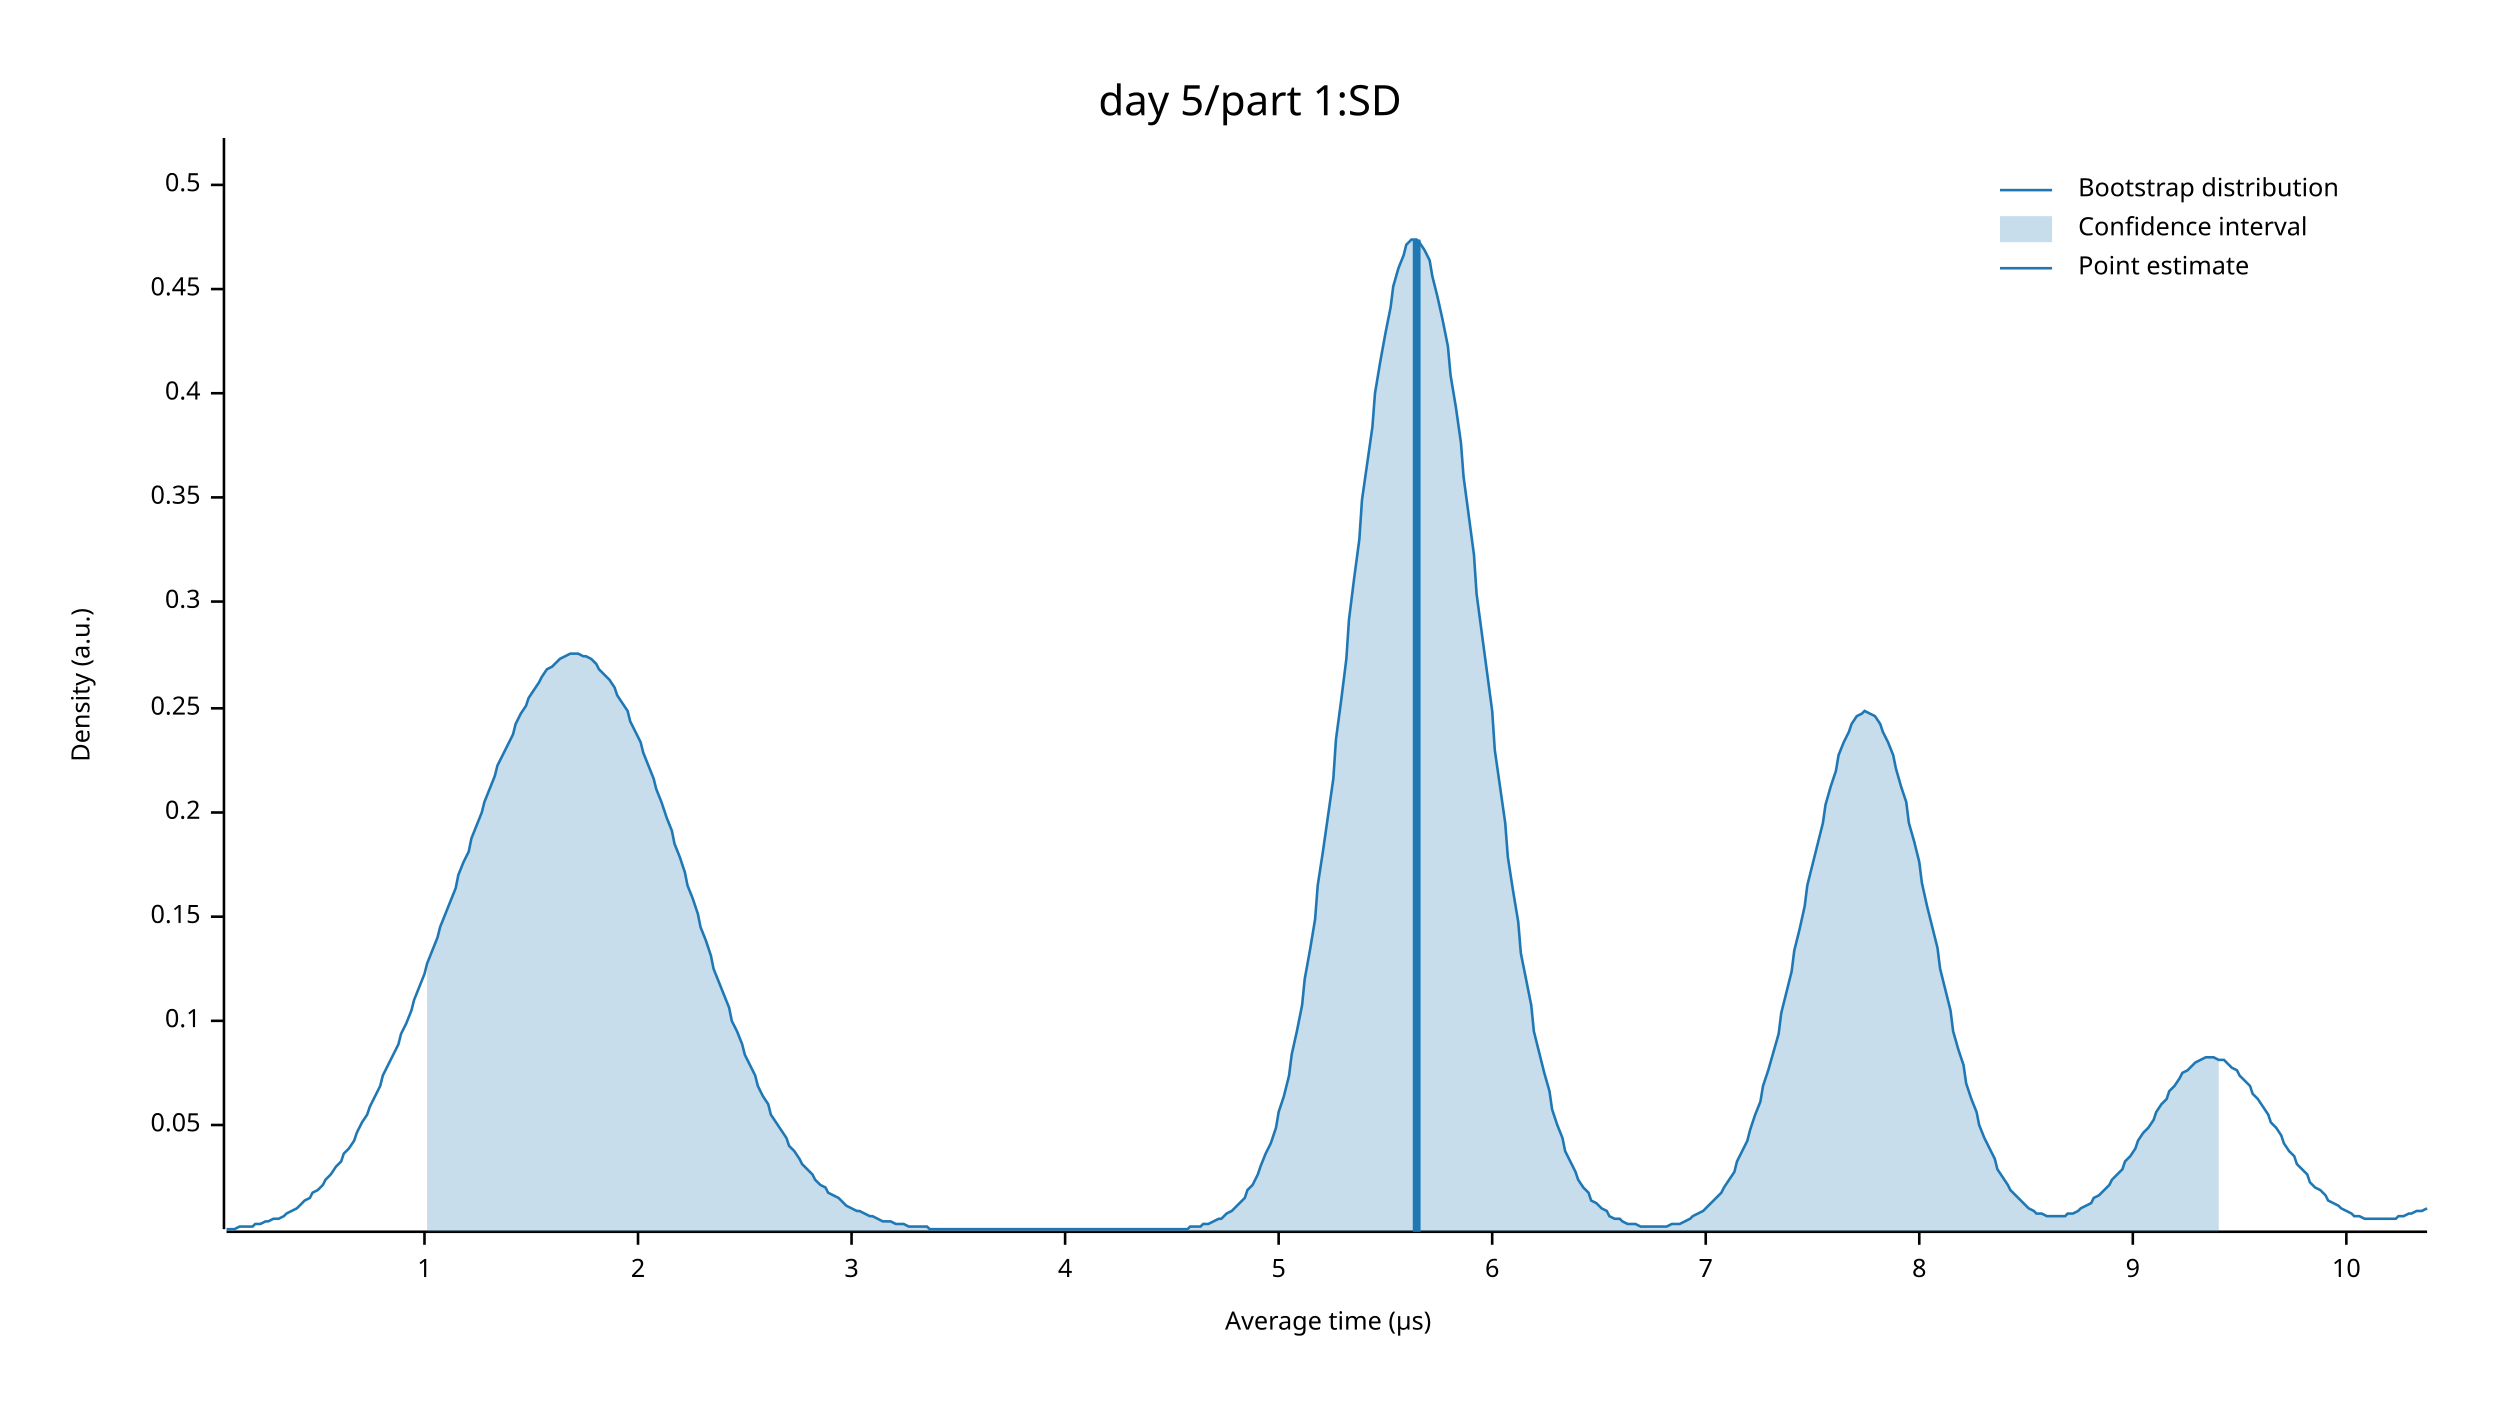
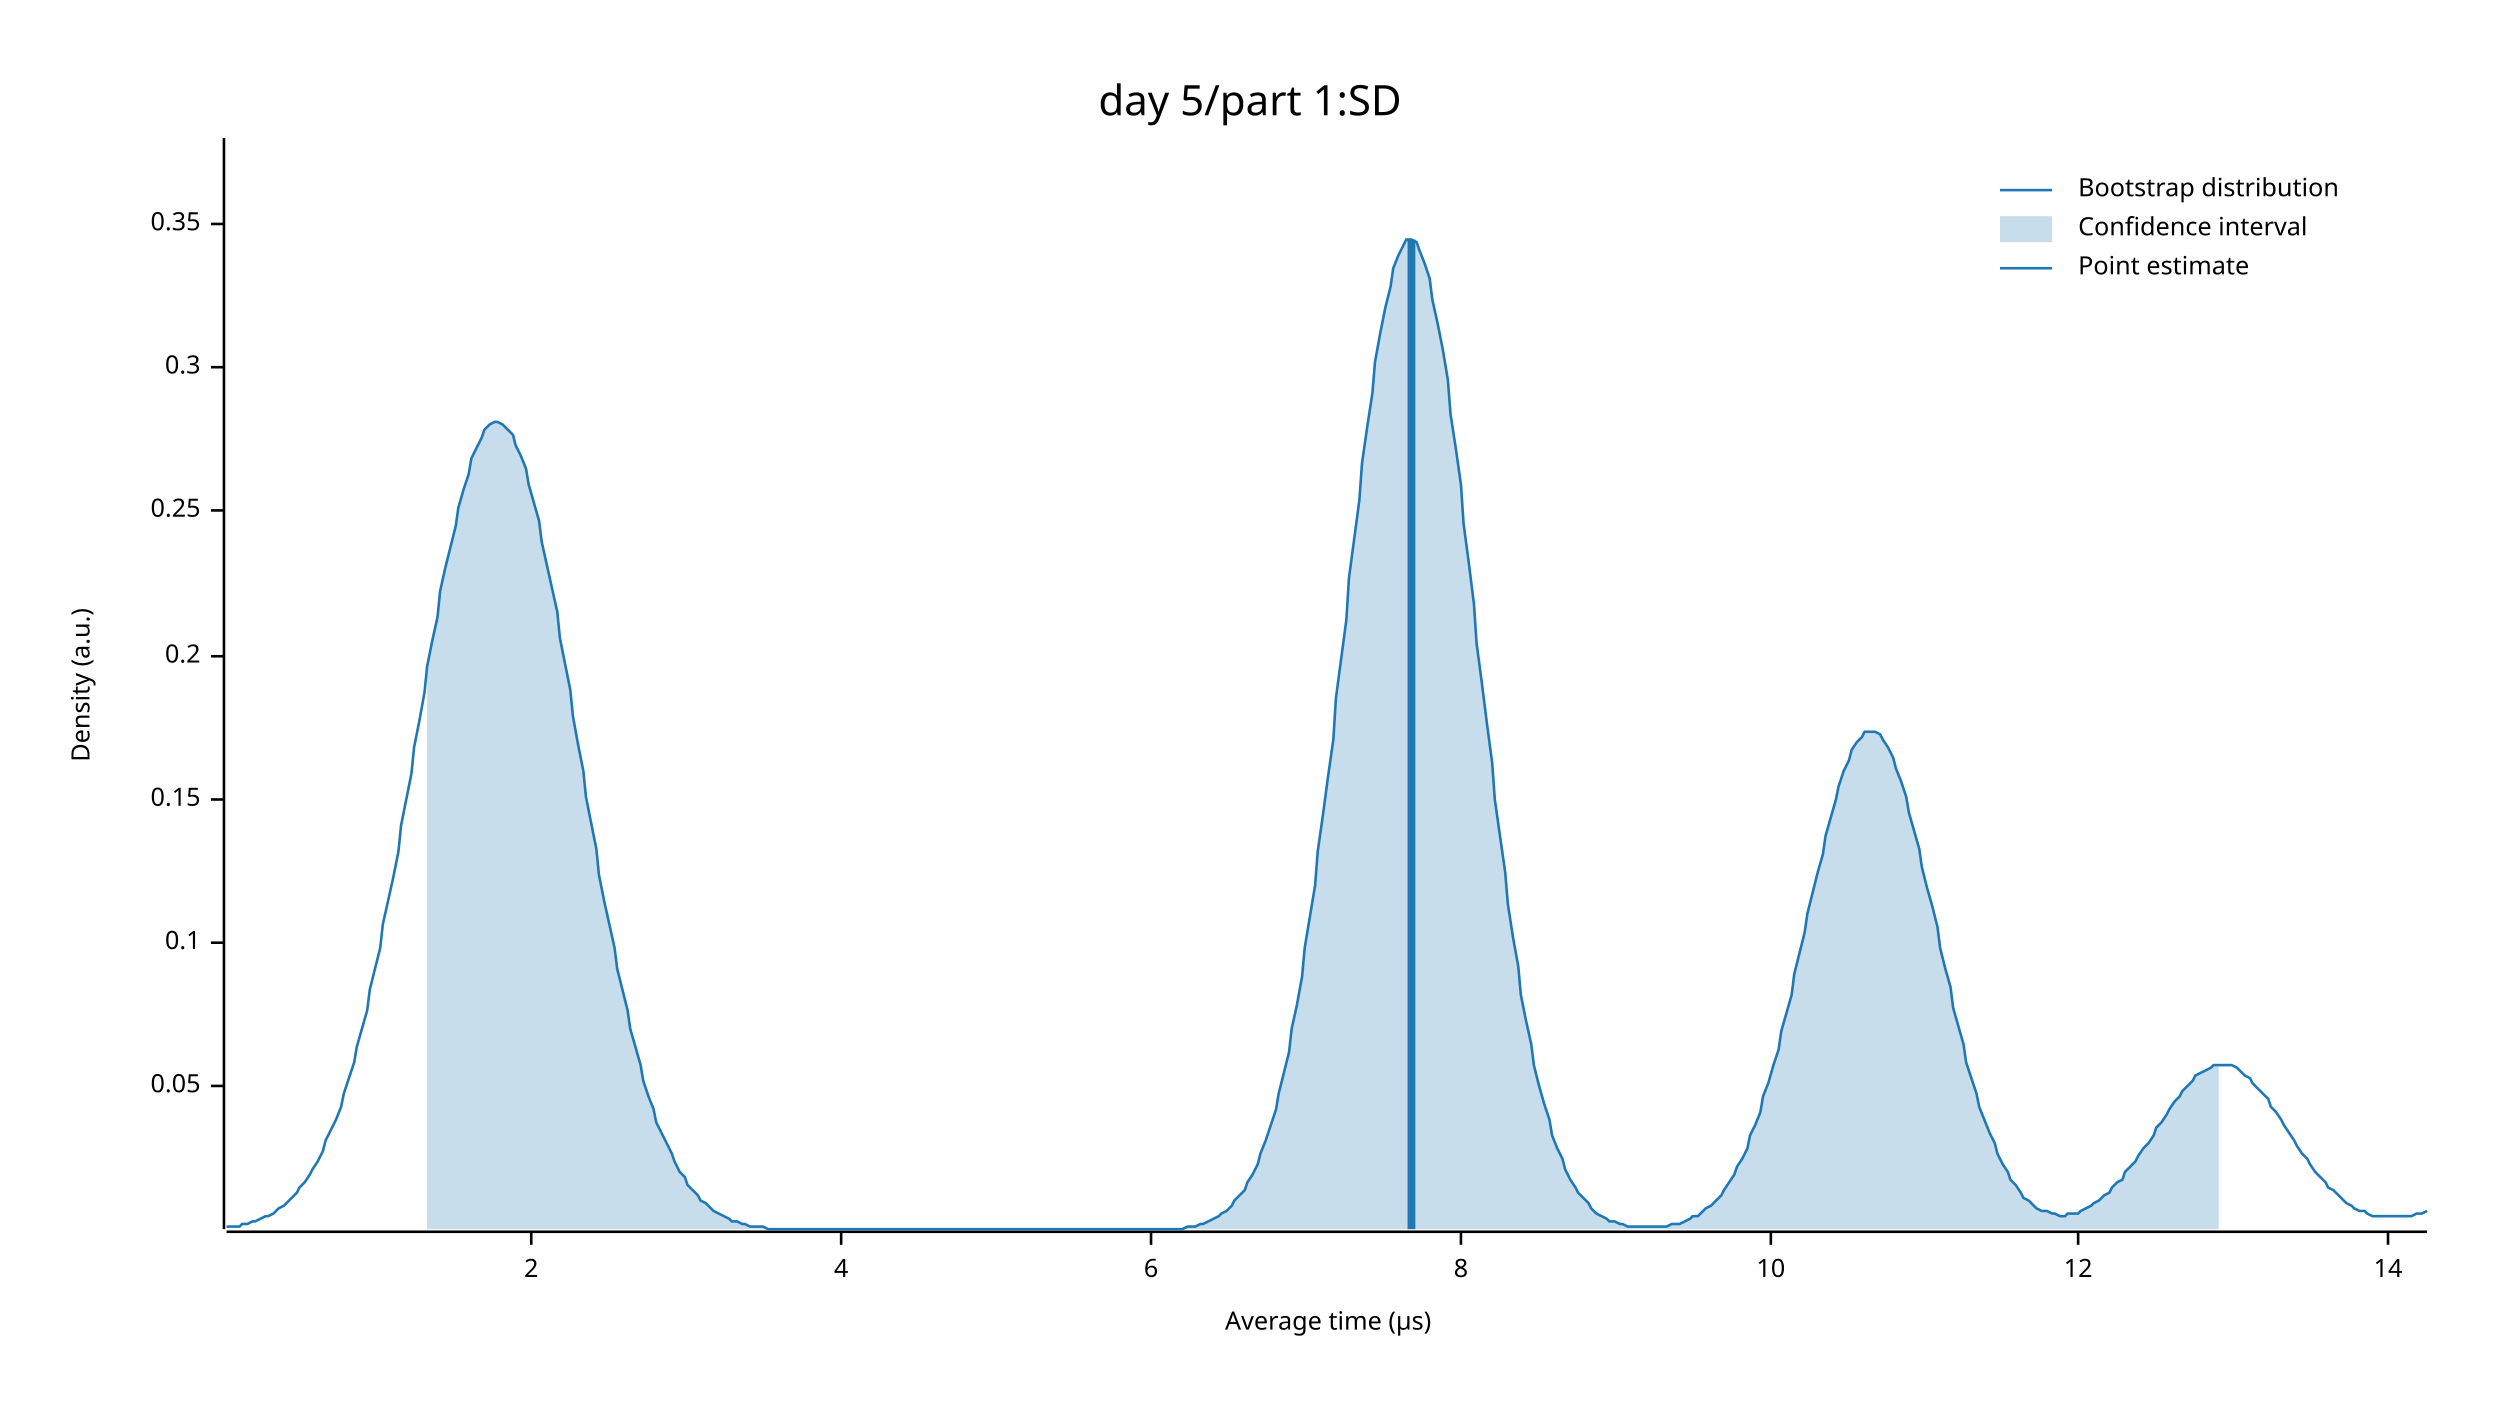
<svg xmlns="http://www.w3.org/2000/svg" width="960" height="540" viewBox="0 0 960 540">
  <text x="480" y="32" dy="0.76em" text-anchor="middle" font-family="sans-serif" font-size="16.129" opacity="1" fill="#000000">
day 5/part 1:SD
</text>
  <text x="27" y="263" dy="0.76em" text-anchor="middle" font-family="sans-serif" font-size="9.677" opacity="1" fill="#000000" transform="rotate(270, 27, 263)">
Density (a.u.)
</text>
  <text x="510" y="513" dy="-0.5ex" text-anchor="middle" font-family="sans-serif" font-size="9.677" opacity="1" fill="#000000">
Average time (µs)
</text>
  <polyline fill="none" opacity="1" stroke="#000000" stroke-width="1" points="86,53 86,472 " />
-   <text x="77" y="432" dy="0.5ex" text-anchor="end" font-family="sans-serif" font-size="9.677" opacity="1" fill="#000000">
+   <text x="77" y="417" dy="0.5ex" text-anchor="end" font-family="sans-serif" font-size="9.677" opacity="1" fill="#000000">
0.05
</text>
-   <polyline fill="none" opacity="1" stroke="#000000" stroke-width="1" points="81,432 86,432 " />
-   <text x="77" y="392" dy="0.5ex" text-anchor="end" font-family="sans-serif" font-size="9.677" opacity="1" fill="#000000">
+   <polyline fill="none" opacity="1" stroke="#000000" stroke-width="1" points="81,417 86,417 " />
+   <text x="77" y="362" dy="0.5ex" text-anchor="end" font-family="sans-serif" font-size="9.677" opacity="1" fill="#000000">
0.1
</text>
-   <polyline fill="none" opacity="1" stroke="#000000" stroke-width="1" points="81,392 86,392 " />
-   <text x="77" y="352" dy="0.5ex" text-anchor="end" font-family="sans-serif" font-size="9.677" opacity="1" fill="#000000">
+   <polyline fill="none" opacity="1" stroke="#000000" stroke-width="1" points="81,362 86,362 " />
+   <text x="77" y="307" dy="0.5ex" text-anchor="end" font-family="sans-serif" font-size="9.677" opacity="1" fill="#000000">
0.15
</text>
-   <polyline fill="none" opacity="1" stroke="#000000" stroke-width="1" points="81,352 86,352 " />
-   <text x="77" y="312" dy="0.5ex" text-anchor="end" font-family="sans-serif" font-size="9.677" opacity="1" fill="#000000">
+   <polyline fill="none" opacity="1" stroke="#000000" stroke-width="1" points="81,307 86,307 " />
+   <text x="77" y="252" dy="0.5ex" text-anchor="end" font-family="sans-serif" font-size="9.677" opacity="1" fill="#000000">
0.2
</text>
-   <polyline fill="none" opacity="1" stroke="#000000" stroke-width="1" points="81,312 86,312 " />
-   <text x="77" y="272" dy="0.5ex" text-anchor="end" font-family="sans-serif" font-size="9.677" opacity="1" fill="#000000">
+   <polyline fill="none" opacity="1" stroke="#000000" stroke-width="1" points="81,252 86,252 " />
+   <text x="77" y="196" dy="0.5ex" text-anchor="end" font-family="sans-serif" font-size="9.677" opacity="1" fill="#000000">
0.25
</text>
-   <polyline fill="none" opacity="1" stroke="#000000" stroke-width="1" points="81,272 86,272 " />
-   <text x="77" y="231" dy="0.5ex" text-anchor="end" font-family="sans-serif" font-size="9.677" opacity="1" fill="#000000">
+   <polyline fill="none" opacity="1" stroke="#000000" stroke-width="1" points="81,196 86,196 " />
+   <text x="77" y="141" dy="0.5ex" text-anchor="end" font-family="sans-serif" font-size="9.677" opacity="1" fill="#000000">
0.3
</text>
-   <polyline fill="none" opacity="1" stroke="#000000" stroke-width="1" points="81,231 86,231 " />
-   <text x="77" y="191" dy="0.5ex" text-anchor="end" font-family="sans-serif" font-size="9.677" opacity="1" fill="#000000">
+   <polyline fill="none" opacity="1" stroke="#000000" stroke-width="1" points="81,141 86,141 " />
+   <text x="77" y="86" dy="0.5ex" text-anchor="end" font-family="sans-serif" font-size="9.677" opacity="1" fill="#000000">
0.35
</text>
-   <polyline fill="none" opacity="1" stroke="#000000" stroke-width="1" points="81,191 86,191 " />
-   <text x="77" y="151" dy="0.5ex" text-anchor="end" font-family="sans-serif" font-size="9.677" opacity="1" fill="#000000">
- 0.4
- </text>
-   <polyline fill="none" opacity="1" stroke="#000000" stroke-width="1" points="81,151 86,151 " />
-   <text x="77" y="111" dy="0.5ex" text-anchor="end" font-family="sans-serif" font-size="9.677" opacity="1" fill="#000000">
- 0.45
- </text>
-   <polyline fill="none" opacity="1" stroke="#000000" stroke-width="1" points="81,111 86,111 " />
-   <text x="77" y="71" dy="0.5ex" text-anchor="end" font-family="sans-serif" font-size="9.677" opacity="1" fill="#000000">
- 0.5
- </text>
-   <polyline fill="none" opacity="1" stroke="#000000" stroke-width="1" points="81,71 86,71 " />
+   <polyline fill="none" opacity="1" stroke="#000000" stroke-width="1" points="81,86 86,86 " />
  <polyline fill="none" opacity="1" stroke="#000000" stroke-width="1" points="87,473 932,473 " />
-   <text x="163" y="483" dy="0.76em" text-anchor="middle" font-family="sans-serif" font-size="9.677" opacity="1" fill="#000000">
- 1
- </text>
-   <polyline fill="none" opacity="1" stroke="#000000" stroke-width="1" points="163,473 163,478 " />
-   <text x="245" y="483" dy="0.76em" text-anchor="middle" font-family="sans-serif" font-size="9.677" opacity="1" fill="#000000">
+   <text x="204" y="483" dy="0.76em" text-anchor="middle" font-family="sans-serif" font-size="9.677" opacity="1" fill="#000000">
2
</text>
-   <polyline fill="none" opacity="1" stroke="#000000" stroke-width="1" points="245,473 245,478 " />
-   <text x="327" y="483" dy="0.76em" text-anchor="middle" font-family="sans-serif" font-size="9.677" opacity="1" fill="#000000">
- 3
- </text>
-   <polyline fill="none" opacity="1" stroke="#000000" stroke-width="1" points="327,473 327,478 " />
-   <text x="409" y="483" dy="0.76em" text-anchor="middle" font-family="sans-serif" font-size="9.677" opacity="1" fill="#000000">
+   <polyline fill="none" opacity="1" stroke="#000000" stroke-width="1" points="204,473 204,478 " />
+   <text x="323" y="483" dy="0.76em" text-anchor="middle" font-family="sans-serif" font-size="9.677" opacity="1" fill="#000000">
4
</text>
-   <polyline fill="none" opacity="1" stroke="#000000" stroke-width="1" points="409,473 409,478 " />
-   <text x="491" y="483" dy="0.76em" text-anchor="middle" font-family="sans-serif" font-size="9.677" opacity="1" fill="#000000">
- 5
- </text>
-   <polyline fill="none" opacity="1" stroke="#000000" stroke-width="1" points="491,473 491,478 " />
-   <text x="573" y="483" dy="0.76em" text-anchor="middle" font-family="sans-serif" font-size="9.677" opacity="1" fill="#000000">
+   <polyline fill="none" opacity="1" stroke="#000000" stroke-width="1" points="323,473 323,478 " />
+   <text x="442" y="483" dy="0.76em" text-anchor="middle" font-family="sans-serif" font-size="9.677" opacity="1" fill="#000000">
6
</text>
-   <polyline fill="none" opacity="1" stroke="#000000" stroke-width="1" points="573,473 573,478 " />
-   <text x="655" y="483" dy="0.76em" text-anchor="middle" font-family="sans-serif" font-size="9.677" opacity="1" fill="#000000">
- 7
- </text>
-   <polyline fill="none" opacity="1" stroke="#000000" stroke-width="1" points="655,473 655,478 " />
-   <text x="737" y="483" dy="0.76em" text-anchor="middle" font-family="sans-serif" font-size="9.677" opacity="1" fill="#000000">
+   <polyline fill="none" opacity="1" stroke="#000000" stroke-width="1" points="442,473 442,478 " />
+   <text x="561" y="483" dy="0.76em" text-anchor="middle" font-family="sans-serif" font-size="9.677" opacity="1" fill="#000000">
8
</text>
-   <polyline fill="none" opacity="1" stroke="#000000" stroke-width="1" points="737,473 737,478 " />
-   <text x="819" y="483" dy="0.76em" text-anchor="middle" font-family="sans-serif" font-size="9.677" opacity="1" fill="#000000">
- 9
- </text>
-   <polyline fill="none" opacity="1" stroke="#000000" stroke-width="1" points="819,473 819,478 " />
-   <text x="901" y="483" dy="0.76em" text-anchor="middle" font-family="sans-serif" font-size="9.677" opacity="1" fill="#000000">
+   <polyline fill="none" opacity="1" stroke="#000000" stroke-width="1" points="561,473 561,478 " />
+   <text x="680" y="483" dy="0.76em" text-anchor="middle" font-family="sans-serif" font-size="9.677" opacity="1" fill="#000000">
10
</text>
-   <polyline fill="none" opacity="1" stroke="#000000" stroke-width="1" points="901,473 901,478 " />
-   <polyline fill="none" opacity="1" stroke="#1F78B4" stroke-width="1" points="87,472 88,472 90,472 92,471 93,471 95,471 97,471 98,470 100,470 102,469 103,469 105,468 107,468 109,467 110,466 112,465 114,464 115,463 117,461 119,460 120,458 122,457 124,455 125,453 127,451 129,448 131,446 132,443 134,441 136,438 137,435 139,431 141,428 142,425 144,421 146,417 147,413 149,409 151,405 153,401 154,397 156,393 158,388 159,384 161,379 163,374 164,370 166,365 168,360 169,356 171,351 173,346 175,341 176,336 178,331 180,327 181,322 183,317 185,312 186,308 188,303 190,298 191,294 193,290 195,286 197,282 198,278 200,274 202,271 203,268 205,265 207,262 208,260 210,257 212,256 214,254 215,253 217,252 219,251 220,251 222,251 224,252 225,252 227,253 229,255 230,257 232,259 234,261 236,264 237,267 239,270 241,273 242,277 244,281 246,285 247,289 249,294 251,299 252,303 254,308 256,314 258,319 259,324 261,329 263,335 264,340 266,345 268,351 269,356 271,361 273,367 274,372 276,377 278,382 280,387 281,392 283,396 285,401 286,405 288,409 290,413 291,417 293,421 295,424 296,428 298,431 300,434 302,437 303,440 305,442 307,445 308,447 310,449 312,451 313,453 315,455 317,456 318,458 320,459 322,460 324,462 325,463 327,464 329,465 330,465 332,466 334,467 335,467 337,468 339,469 341,469 342,469 344,470 346,470 347,470 349,471 351,471 352,471 354,471 356,471 357,472 359,472 361,472 363,472 364,472 366,472 368,472 369,472 371,472 373,472 374,472 376,472 378,472 379,472 381,472 383,472 385,472 386,472 388,472 390,472 391,472 393,472 395,472 396,472 398,472 400,472 401,472 403,472 405,472 407,472 408,472 410,472 412,472 413,472 415,472 417,472 418,472 420,472 422,472 423,472 425,472 427,472 429,472 430,472 432,472 434,472 435,472 437,472 439,472 440,472 442,472 444,472 445,472 447,472 449,472 451,472 452,472 454,472 456,472 457,471 459,471 461,471 462,470 464,470 466,469 468,468 469,468 471,466 473,465 474,464 476,462 478,460 479,457 481,455 483,451 484,448 486,443 488,439 490,433 491,427 493,421 495,413 496,405 498,396 500,386 501,376 503,365 505,353 506,340 508,327 510,313 512,299 513,284 515,269 517,253 518,238 520,222 522,207 523,192 525,178 527,164 528,151 530,139 532,128 534,118 535,110 537,103 539,98 540,94 542,92 544,92 545,93 547,96 549,100 550,106 552,114 554,123 556,133 557,144 559,156 561,170 562,183 564,198 566,213 567,228 569,243 571,258 573,273 574,288 576,302 578,316 579,329 581,342 583,354 584,366 586,376 588,386 589,396 591,404 593,412 595,419 596,426 598,432 600,437 601,442 603,446 605,450 606,453 608,456 610,458 611,461 613,462 615,464 617,465 618,467 620,468 622,468 623,469 625,470 627,470 628,470 630,471 632,471 633,471 635,471 637,471 639,471 640,471 642,470 644,470 645,470 647,469 649,468 650,467 652,466 654,465 655,464 657,462 659,460 661,458 662,456 664,453 666,450 667,446 669,442 671,438 672,434 674,428 676,423 677,417 679,411 681,404 683,397 684,389 686,381 688,373 689,365 691,357 693,348 694,340 696,332 698,324 700,316 701,309 703,302 705,296 706,290 708,285 710,281 711,278 713,275 715,274 716,273 718,274 720,275 722,278 723,281 725,285 727,290 728,295 730,302 732,308 733,316 735,323 737,331 738,339 740,348 742,356 744,364 745,372 747,380 749,388 750,396 752,403 754,409 755,416 757,422 759,427 760,432 762,437 764,441 766,445 767,449 769,452 771,455 772,457 774,459 776,461 777,462 779,464 781,465 782,466 784,466 786,467 788,467 789,467 791,467 793,467 794,466 796,466 798,465 799,464 801,463 803,462 804,460 806,459 808,457 810,455 811,453 813,451 815,449 816,446 818,444 820,441 821,438 823,435 825,433 827,430 828,427 830,424 832,422 833,419 835,417 837,414 838,412 840,411 842,409 843,408 845,407 847,406 849,406 850,406 852,407 854,407 855,408 857,410 859,411 860,413 862,415 864,417 865,420 867,422 869,425 871,428 872,431 874,433 876,436 877,439 879,442 881,444 882,447 884,449 886,451 887,454 889,456 891,457 893,459 894,461 896,462 898,463 899,464 901,465 903,466 904,467 906,467 908,468 909,468 911,468 913,468 915,468 916,468 918,468 920,468 921,467 923,467 925,466 926,466 928,465 930,465 932,464 " />
-   <polygon opacity="0.25" fill="#1F78B4" points="164,370 166,365 168,360 169,356 171,351 173,346 175,341 176,336 178,331 180,327 181,322 183,317 185,312 186,308 188,303 190,298 191,294 193,290 195,286 197,282 198,278 200,274 202,271 203,268 205,265 207,262 208,260 210,257 212,256 214,254 215,253 217,252 219,251 220,251 222,251 224,252 225,252 227,253 229,255 230,257 232,259 234,261 236,264 237,267 239,270 241,273 242,277 244,281 246,285 247,289 249,294 251,299 252,303 254,308 256,314 258,319 259,324 261,329 263,335 264,340 266,345 268,351 269,356 271,361 273,367 274,372 276,377 278,382 280,387 281,392 283,396 285,401 286,405 288,409 290,413 291,417 293,421 295,424 296,428 298,431 300,434 302,437 303,440 305,442 307,445 308,447 310,449 312,451 313,453 315,455 317,456 318,458 320,459 322,460 324,462 325,463 327,464 329,465 330,465 332,466 334,467 335,467 337,468 339,469 341,469 342,469 344,470 346,470 347,470 349,471 351,471 352,471 354,471 356,471 357,472 359,472 361,472 363,472 364,472 366,472 368,472 369,472 371,472 373,472 374,472 376,472 378,472 379,472 381,472 383,472 385,472 386,472 388,472 390,472 391,472 393,472 395,472 396,472 398,472 400,472 401,472 403,472 405,472 407,472 408,472 410,472 412,472 413,472 415,472 417,472 418,472 420,472 422,472 423,472 425,472 427,472 429,472 430,472 432,472 434,472 435,472 437,472 439,472 440,472 442,472 444,472 445,472 447,472 449,472 451,472 452,472 454,472 456,472 457,471 459,471 461,471 462,470 464,470 466,469 468,468 469,468 471,466 473,465 474,464 476,462 478,460 479,457 481,455 483,451 484,448 486,443 488,439 490,433 491,427 493,421 495,413 496,405 498,396 500,386 501,376 503,365 505,353 506,340 508,327 510,313 512,299 513,284 515,269 517,253 518,238 520,222 522,207 523,192 525,178 527,164 528,151 530,139 532,128 534,118 535,110 537,103 539,98 540,94 542,92 544,92 545,93 547,96 549,100 550,106 552,114 554,123 556,133 557,144 559,156 561,170 562,183 564,198 566,213 567,228 569,243 571,258 573,273 574,288 576,302 578,316 579,329 581,342 583,354 584,366 586,376 588,386 589,396 591,404 593,412 595,419 596,426 598,432 600,437 601,442 603,446 605,450 606,453 608,456 610,458 611,461 613,462 615,464 617,465 618,467 620,468 622,468 623,469 625,470 627,470 628,470 630,471 632,471 633,471 635,471 637,471 639,471 640,471 642,470 644,470 645,470 647,469 649,468 650,467 652,466 654,465 655,464 657,462 659,460 661,458 662,456 664,453 666,450 667,446 669,442 671,438 672,434 674,428 676,423 677,417 679,411 681,404 683,397 684,389 686,381 688,373 689,365 691,357 693,348 694,340 696,332 698,324 700,316 701,309 703,302 705,296 706,290 708,285 710,281 711,278 713,275 715,274 716,273 718,274 720,275 722,278 723,281 725,285 727,290 728,295 730,302 732,308 733,316 735,323 737,331 738,339 740,348 742,356 744,364 745,372 747,380 749,388 750,396 752,403 754,409 755,416 757,422 759,427 760,432 762,437 764,441 766,445 767,449 769,452 771,455 772,457 774,459 776,461 777,462 779,464 781,465 782,466 784,466 786,467 788,467 789,467 791,467 793,467 794,466 796,466 798,465 799,464 801,463 803,462 804,460 806,459 808,457 810,455 811,453 813,451 815,449 816,446 818,444 820,441 821,438 823,435 825,433 827,430 828,427 830,424 832,422 833,419 835,417 837,414 838,412 840,411 842,409 843,408 845,407 847,406 849,406 850,406 852,407 852,473 164,473 " />
-   <polyline fill="none" opacity="1" stroke="#1F78B4" stroke-width="3" points="544,473 544,92 " />
+   <polyline fill="none" opacity="1" stroke="#000000" stroke-width="1" points="680,473 680,478 " />
+   <text x="798" y="483" dy="0.76em" text-anchor="middle" font-family="sans-serif" font-size="9.677" opacity="1" fill="#000000">
+ 12
+ </text>
+   <polyline fill="none" opacity="1" stroke="#000000" stroke-width="1" points="798,473 798,478 " />
+   <text x="917" y="483" dy="0.76em" text-anchor="middle" font-family="sans-serif" font-size="9.677" opacity="1" fill="#000000">
+ 14
+ </text>
+   <polyline fill="none" opacity="1" stroke="#000000" stroke-width="1" points="917,473 917,478 " />
+   <polyline fill="none" opacity="1" stroke="#1F78B4" stroke-width="1" points="87,471 88,471 90,471 92,471 93,470 95,470 97,469 98,469 100,468 102,467 103,467 105,466 107,464 109,463 110,462 112,460 114,458 115,456 117,454 119,451 120,449 122,446 124,442 125,438 127,434 129,430 131,425 132,420 134,414 136,408 137,402 139,395 141,388 142,380 144,372 146,364 147,355 149,346 151,337 153,327 154,317 156,307 158,297 159,287 161,277 163,266 164,256 166,246 168,237 169,227 171,218 173,210 175,202 176,195 178,188 180,182 181,176 183,172 185,168 186,165 188,163 190,162 191,162 193,163 195,165 197,167 198,171 200,175 202,180 203,186 205,193 207,200 208,208 210,217 212,226 214,235 215,245 217,255 219,265 220,275 222,286 224,296 225,306 227,316 229,326 230,336 232,346 234,355 236,364 237,372 239,380 241,388 242,395 244,402 246,409 247,415 249,421 251,426 252,431 254,435 256,439 258,443 259,446 261,450 263,452 264,455 266,457 268,459 269,461 271,462 273,464 274,465 276,466 278,467 280,468 281,469 283,469 285,470 286,470 288,471 290,471 291,471 293,471 295,472 296,472 298,472 300,472 302,472 303,472 305,472 307,472 308,472 310,472 312,472 313,472 315,472 317,472 318,472 320,472 322,472 324,472 325,472 327,472 329,472 330,472 332,472 334,472 335,472 337,472 339,472 341,472 342,472 344,472 346,472 347,472 349,472 351,472 352,472 354,472 356,472 357,472 359,472 361,472 363,472 364,472 366,472 368,472 369,472 371,472 373,472 374,472 376,472 378,472 379,472 381,472 383,472 385,472 386,472 388,472 390,472 391,472 393,472 395,472 396,472 398,472 400,472 401,472 403,472 405,472 407,472 408,472 410,472 412,472 413,472 415,472 417,472 418,472 420,472 422,472 423,472 425,472 427,472 429,472 430,472 432,472 434,472 435,472 437,472 439,472 440,472 442,472 444,472 445,472 447,472 449,472 451,472 452,472 454,472 456,471 457,471 459,471 461,470 462,470 464,469 466,468 468,467 469,466 471,465 473,463 474,461 476,459 478,457 479,454 481,451 483,447 484,443 486,438 488,432 490,426 491,420 493,412 495,404 496,395 498,386 500,375 501,364 503,352 505,340 506,327 508,313 510,298 512,284 513,268 515,253 517,238 518,222 520,207 522,192 523,178 525,164 527,151 528,139 530,128 532,118 534,110 535,103 537,98 539,94 540,92 542,92 544,93 545,96 547,101 549,107 550,115 552,124 554,134 556,146 557,159 559,172 561,186 562,201 564,216 566,232 567,247 569,262 571,278 573,293 574,307 576,321 578,335 579,347 581,360 583,371 584,382 586,392 588,401 589,409 591,417 593,424 595,430 596,436 598,441 600,445 601,449 603,453 605,456 606,458 608,460 610,462 611,464 613,466 615,467 617,468 618,469 620,469 622,470 623,470 625,471 627,471 628,471 630,471 632,471 633,471 635,471 637,471 639,471 640,471 642,470 644,470 645,470 647,469 649,468 650,467 652,467 654,465 655,464 657,463 659,461 661,459 662,457 664,454 666,451 667,448 669,445 671,441 672,436 674,432 676,427 677,421 679,416 681,409 683,403 684,396 686,389 688,382 689,374 691,366 693,358 694,351 696,343 698,335 700,328 701,321 703,314 705,307 706,302 708,296 710,292 711,288 713,285 715,283 716,281 718,281 720,281 722,282 723,284 725,287 727,291 728,295 730,300 732,306 733,312 735,319 737,326 738,333 740,341 742,348 744,356 745,364 747,372 749,379 750,387 752,394 754,401 755,408 757,414 759,420 760,425 762,430 764,435 766,439 767,443 769,447 771,450 772,453 774,455 776,458 777,460 779,461 781,463 782,464 784,465 786,465 788,466 789,466 791,467 793,467 794,466 796,466 798,466 799,465 801,464 803,463 804,462 806,461 808,459 810,458 811,456 813,454 815,453 816,450 818,448 820,446 821,444 823,441 825,439 827,436 828,433 830,431 832,428 833,426 835,423 837,421 838,419 840,417 842,415 843,413 845,412 847,411 849,410 850,409 852,409 854,409 855,409 857,409 859,410 860,411 862,413 864,414 865,416 867,418 869,420 871,422 872,425 874,427 876,430 877,432 879,435 881,438 882,440 884,443 886,445 887,447 889,450 891,452 893,454 894,456 896,457 898,459 899,460 901,462 903,463 904,464 906,465 908,465 909,466 911,467 913,467 915,467 916,467 918,467 920,467 921,467 923,467 925,467 926,467 928,466 930,466 932,465 " />
+   <polygon opacity="0.25" fill="#1F78B4" points="164,256 166,246 168,237 169,227 171,218 173,210 175,202 176,195 178,188 180,182 181,176 183,172 185,168 186,165 188,163 190,162 191,162 193,163 195,165 197,167 198,171 200,175 202,180 203,186 205,193 207,200 208,208 210,217 212,226 214,235 215,245 217,255 219,265 220,275 222,286 224,296 225,306 227,316 229,326 230,336 232,346 234,355 236,364 237,372 239,380 241,388 242,395 244,402 246,409 247,415 249,421 251,426 252,431 254,435 256,439 258,443 259,446 261,450 263,452 264,455 266,457 268,459 269,461 271,462 273,464 274,465 276,466 278,467 280,468 281,469 283,469 285,470 286,470 288,471 290,471 291,471 293,471 295,472 296,472 298,472 300,472 302,472 303,472 305,472 307,472 308,472 310,472 312,472 313,472 315,472 317,472 318,472 320,472 322,472 324,472 325,472 327,472 329,472 330,472 332,472 334,472 335,472 337,472 339,472 341,472 342,472 344,472 346,472 347,472 349,472 351,472 352,472 354,472 356,472 357,472 359,472 361,472 363,472 364,472 366,472 368,472 369,472 371,472 373,472 374,472 376,472 378,472 379,472 381,472 383,472 385,472 386,472 388,472 390,472 391,472 393,472 395,472 396,472 398,472 400,472 401,472 403,472 405,472 407,472 408,472 410,472 412,472 413,472 415,472 417,472 418,472 420,472 422,472 423,472 425,472 427,472 429,472 430,472 432,472 434,472 435,472 437,472 439,472 440,472 442,472 444,472 445,472 447,472 449,472 451,472 452,472 454,472 456,471 457,471 459,471 461,470 462,470 464,469 466,468 468,467 469,466 471,465 473,463 474,461 476,459 478,457 479,454 481,451 483,447 484,443 486,438 488,432 490,426 491,420 493,412 495,404 496,395 498,386 500,375 501,364 503,352 505,340 506,327 508,313 510,298 512,284 513,268 515,253 517,238 518,222 520,207 522,192 523,178 525,164 527,151 528,139 530,128 532,118 534,110 535,103 537,98 539,94 540,92 542,92 544,93 545,96 547,101 549,107 550,115 552,124 554,134 556,146 557,159 559,172 561,186 562,201 564,216 566,232 567,247 569,262 571,278 573,293 574,307 576,321 578,335 579,347 581,360 583,371 584,382 586,392 588,401 589,409 591,417 593,424 595,430 596,436 598,441 600,445 601,449 603,453 605,456 606,458 608,460 610,462 611,464 613,466 615,467 617,468 618,469 620,469 622,470 623,470 625,471 627,471 628,471 630,471 632,471 633,471 635,471 637,471 639,471 640,471 642,470 644,470 645,470 647,469 649,468 650,467 652,467 654,465 655,464 657,463 659,461 661,459 662,457 664,454 666,451 667,448 669,445 671,441 672,436 674,432 676,427 677,421 679,416 681,409 683,403 684,396 686,389 688,382 689,374 691,366 693,358 694,351 696,343 698,335 700,328 701,321 703,314 705,307 706,302 708,296 710,292 711,288 713,285 715,283 716,281 718,281 720,281 722,282 723,284 725,287 727,291 728,295 730,300 732,306 733,312 735,319 737,326 738,333 740,341 742,348 744,356 745,364 747,372 749,379 750,387 752,394 754,401 755,408 757,414 759,420 760,425 762,430 764,435 766,439 767,443 769,447 771,450 772,453 774,455 776,458 777,460 779,461 781,463 782,464 784,465 786,465 788,466 789,466 791,467 793,467 794,466 796,466 798,466 799,465 801,464 803,463 804,462 806,461 808,459 810,458 811,456 813,454 815,453 816,450 818,448 820,446 821,444 823,441 825,439 827,436 828,433 830,431 832,428 833,426 835,423 837,421 838,419 840,417 842,415 843,413 845,412 847,411 849,410 850,409 852,409 852,472 164,472 " />
+   <polyline fill="none" opacity="1" stroke="#1F78B4" stroke-width="3" points="542,472 542,92 " />
  <text x="798" y="68" dy="0.76em" text-anchor="start" font-family="sans-serif" font-size="9.677" opacity="1" fill="#000000">
Bootstrap distribution
</text>
  <text x="798" y="83" dy="0.76em" text-anchor="start" font-family="sans-serif" font-size="9.677" opacity="1" fill="#000000">
Confidence interval
</text>
  <text x="798" y="98" dy="0.76em" text-anchor="start" font-family="sans-serif" font-size="9.677" opacity="1" fill="#000000">
Point estimate
</text>
  <polyline fill="none" opacity="1" stroke="#1F78B4" stroke-width="1" points="768,73 788,73 " />
  <rect x="768" y="83" width="20" height="10" opacity="0.25" fill="#1F78B4" stroke="none" />
  <polyline fill="none" opacity="1" stroke="#1F78B4" stroke-width="1" points="768,103 788,103 " />
</svg>
